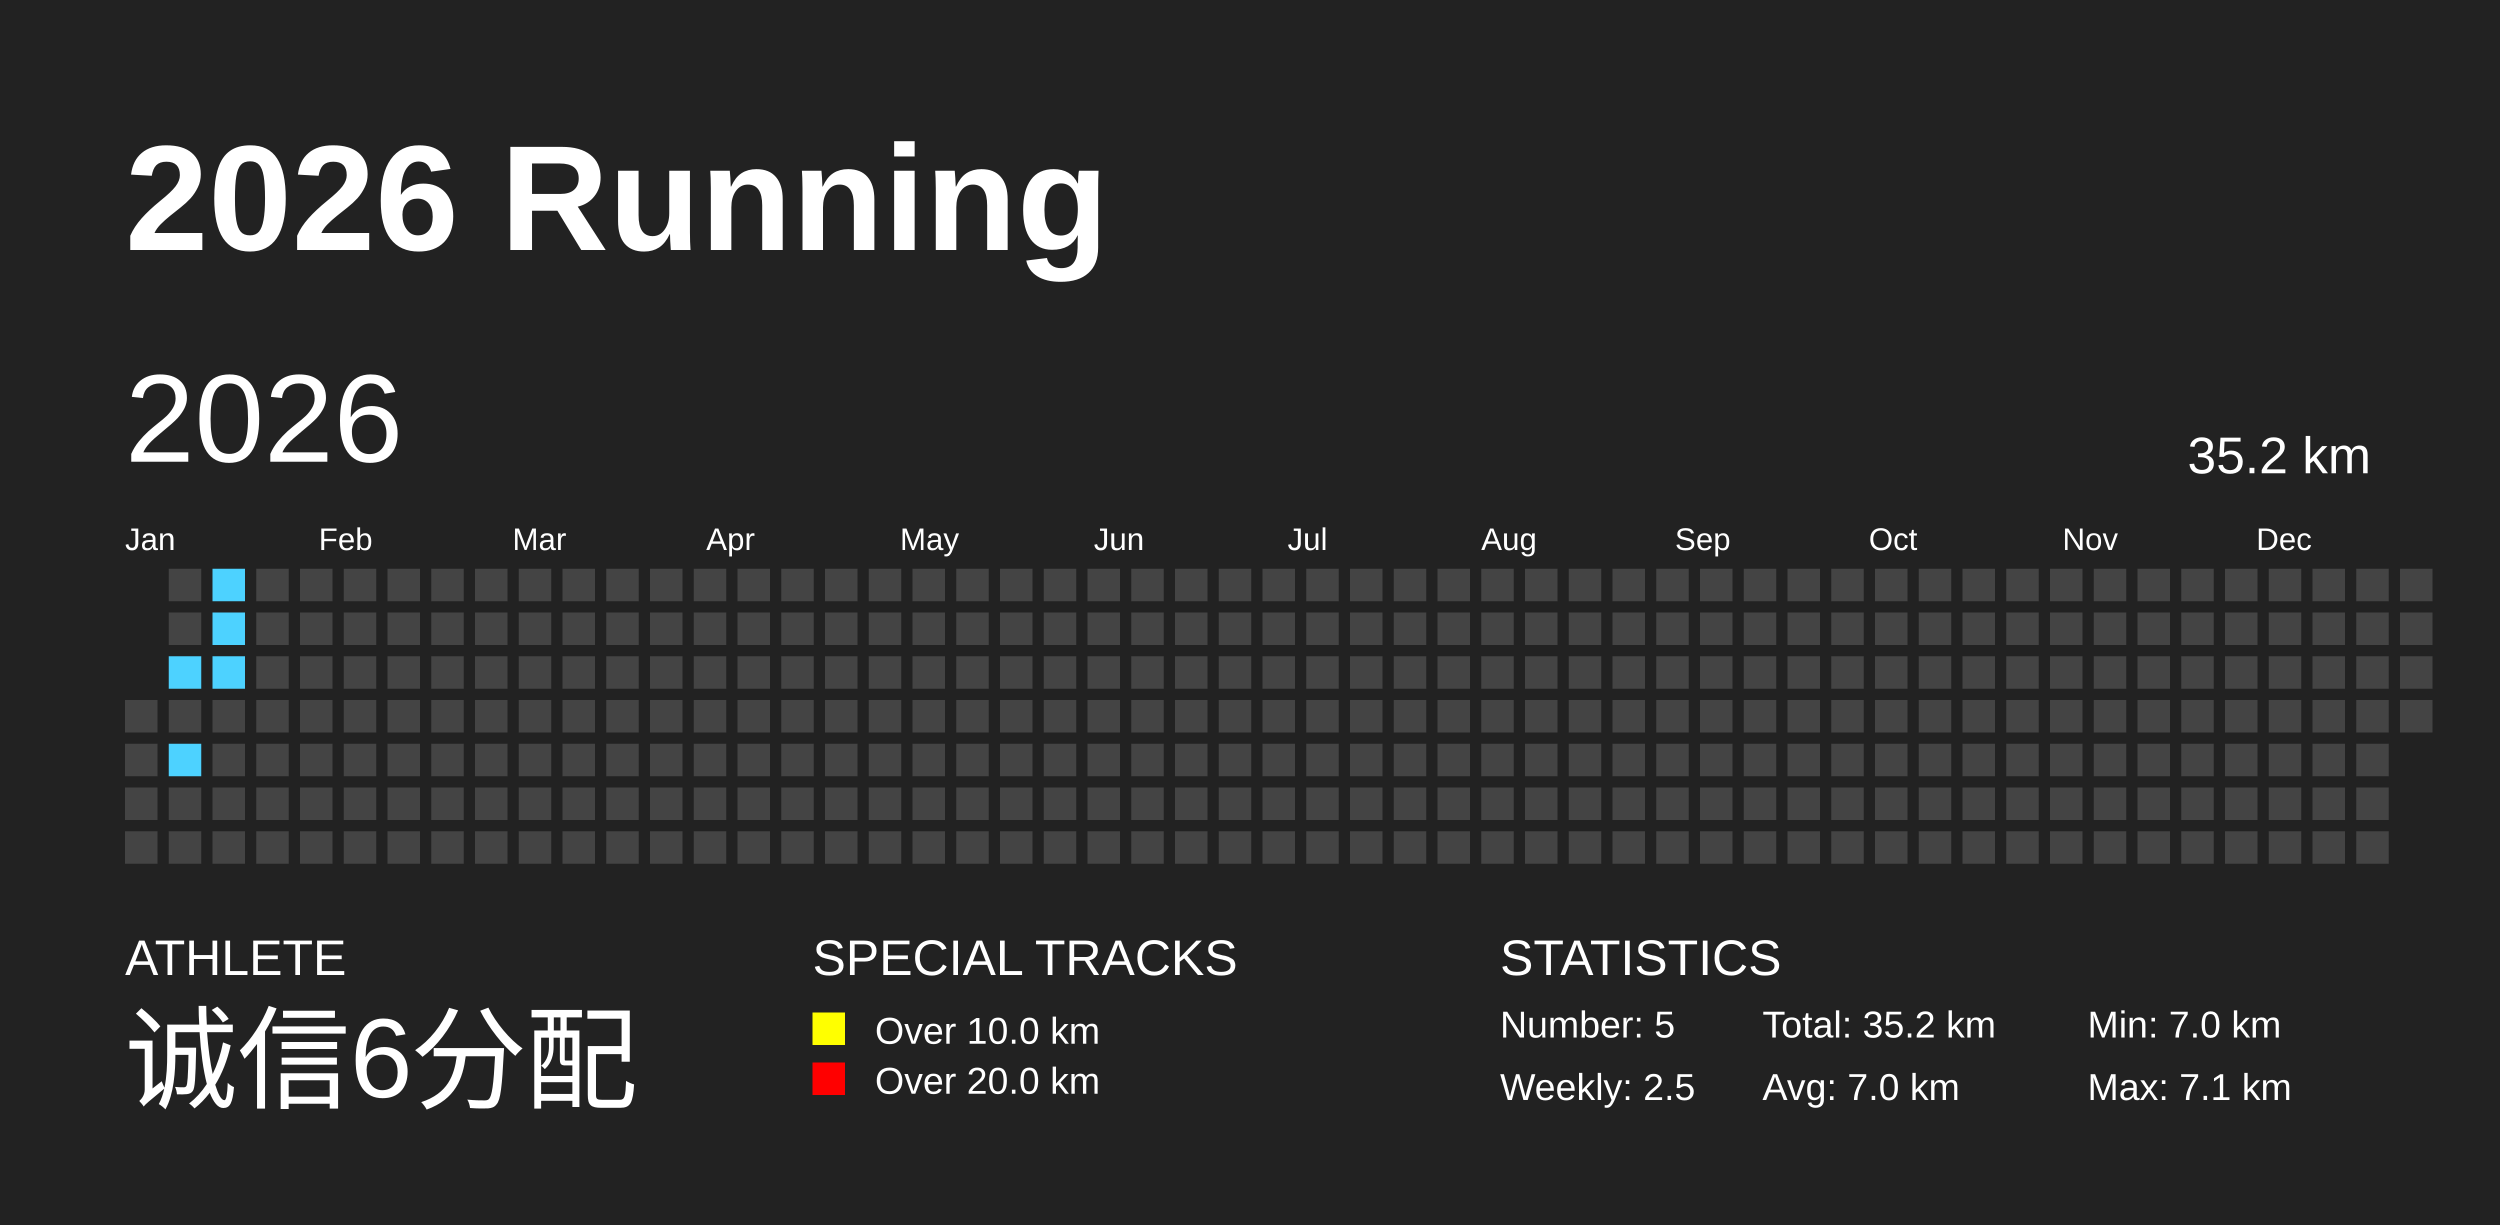
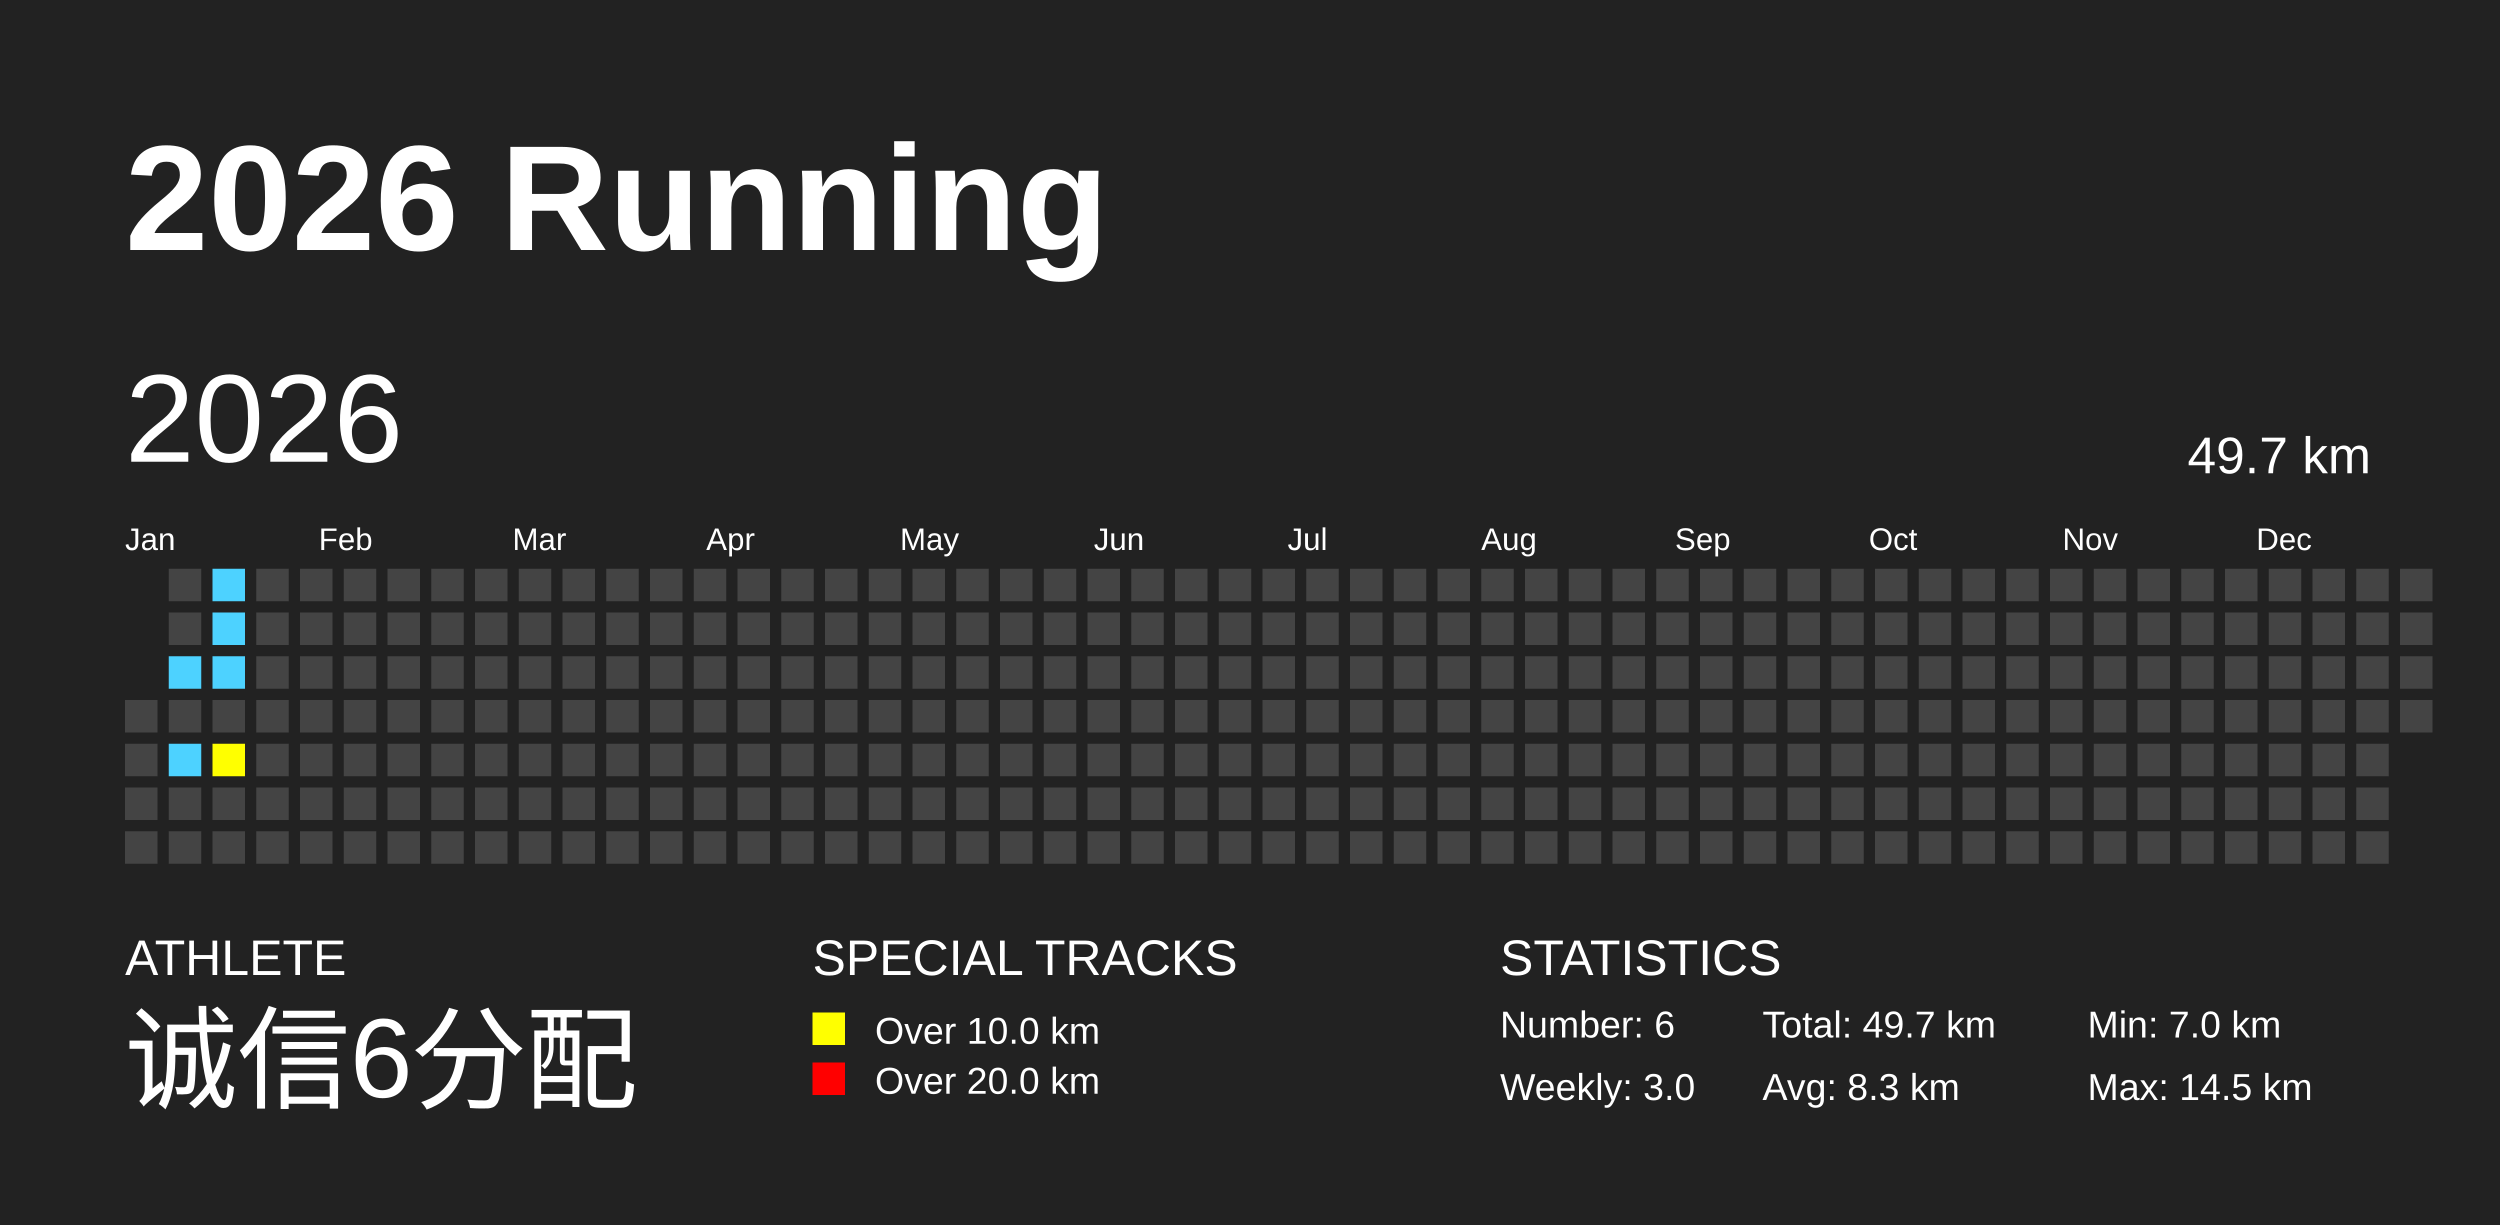
<svg xmlns="http://www.w3.org/2000/svg" baseProfile="full" height="98mm" version="1.1" viewBox="0,0,200,98" width="200mm">
  <defs />
  <rect fill="#222222" height="98" width="200" x="0" y="0" />
  <text fill="#FFFFFF" style="font-size:12px; font-family:Arial; font-weight:bold;" x="10" y="20">2026 Running</text>
  <text fill="#FFFFFF" style="font-size:4px; font-family:Arial" x="10" y="78">ATHLETE</text>
  <text fill="#FFFFFF" style="font-size:9px; font-family:Arial" x="10" y="88">诚信6分配</text>
  <text fill="#FFFFFF" style="font-size:4px; font-family:Arial" x="65" y="78">SPECIAL TRACKS</text>
  <rect fill="yellow" height="2.6" width="2.6" x="65" y="81" />
  <text fill="#FFFFFF" style="font-size:3px; font-family:Arial" x="70" y="83.5">Over 10.0 km</text>
  <rect fill="red" height="2.6" width="2.6" x="65" y="85" />
  <text fill="#FFFFFF" style="font-size:3px; font-family:Arial" x="70" y="87.5">Over 20.0 km</text>
  <text fill="#FFFFFF" style="font-size:4px; font-family:Arial" x="120" y="78">STATISTICS</text>
-   <text fill="#FFFFFF" style="font-size:3px; font-family:Arial" x="120" y="83">Number: 5</text>
-   <text fill="#FFFFFF" style="font-size:3px; font-family:Arial" x="120" y="88">Weekly: 2.5</text>
-   <text fill="#FFFFFF" style="font-size:3px; font-family:Arial" x="141" y="83">Total: 35.2 km</text>
-   <text fill="#FFFFFF" style="font-size:3px; font-family:Arial" x="141" y="88">Avg: 7.0 km</text>
+   <text fill="#FFFFFF" style="font-size:3px; font-family:Arial" x="120" y="83">Number: 6</text>
+   <text fill="#FFFFFF" style="font-size:3px; font-family:Arial" x="120" y="88">Weekly: 3.0</text>
+   <text fill="#FFFFFF" style="font-size:3px; font-family:Arial" x="141" y="83">Total: 49.7 km</text>
+   <text fill="#FFFFFF" style="font-size:3px; font-family:Arial" x="141" y="88">Avg: 8.3 km</text>
  <text fill="#FFFFFF" style="font-size:3px; font-family:Arial" x="167" y="83">Min: 7.0 km</text>
-   <text fill="#FFFFFF" style="font-size:3px; font-family:Arial" x="167" y="88">Max: 7.1 km</text>
+   <text fill="#FFFFFF" style="font-size:3px; font-family:Arial" x="167" y="88">Max: 14.5 km</text>
  <text dominant-baseline="hanging" fill="#FFFFFF" style="font-size:10.0px; font-family:Arial;" x="10" y="30">2026</text>
-   <text dominant-baseline="hanging" fill="#FFFFFF" style="font-size:4.125px; font-family:Arial;" x="175" y="35">35.2 km</text>
+   <text dominant-baseline="hanging" fill="#FFFFFF" style="font-size:4.125px; font-family:Arial;" x="175" y="35">49.7 km</text>
  <text fill="#FFFFFF" style="font-size:2.5px; font-family:Arial" x="10.0" y="44">Jan</text>
  <text fill="#FFFFFF" style="font-size:2.5px; font-family:Arial" x="25.5" y="44">Feb</text>
  <text fill="#FFFFFF" style="font-size:2.5px; font-family:Arial" x="41.0" y="44">Mar</text>
  <text fill="#FFFFFF" style="font-size:2.5px; font-family:Arial" x="56.5" y="44">Apr</text>
  <text fill="#FFFFFF" style="font-size:2.5px; font-family:Arial" x="72.0" y="44">May</text>
  <text fill="#FFFFFF" style="font-size:2.5px; font-family:Arial" x="87.5" y="44">Jun</text>
  <text fill="#FFFFFF" style="font-size:2.5px; font-family:Arial" x="103.0" y="44">Jul</text>
  <text fill="#FFFFFF" style="font-size:2.5px; font-family:Arial" x="118.5" y="44">Aug</text>
  <text fill="#FFFFFF" style="font-size:2.5px; font-family:Arial" x="134.0" y="44">Sep</text>
  <text fill="#FFFFFF" style="font-size:2.5px; font-family:Arial" x="149.5" y="44">Oct</text>
  <text fill="#FFFFFF" style="font-size:2.5px; font-family:Arial" x="165.0" y="44">Nov</text>
  <text fill="#FFFFFF" style="font-size:2.5px; font-family:Arial" x="180.5" y="44">Dec</text>
  <rect fill="#444444" height="2.6" width="2.6" x="10.0" y="56.0" />
  <rect fill="#444444" height="2.6" width="2.6" x="10.0" y="59.5" />
  <rect fill="#444444" height="2.6" width="2.6" x="10.0" y="63.0" />
  <rect fill="#444444" height="2.6" width="2.6" x="10.0" y="66.5" />
  <rect fill="#444444" height="2.6" width="2.6" x="13.5" y="45.5" />
  <rect fill="#444444" height="2.6" width="2.6" x="13.5" y="49.0" />
  <rect fill="#4DD2FF" height="2.6" width="2.6" x="13.5" y="52.5" />
  <rect fill="#444444" height="2.6" width="2.6" x="13.5" y="56.0" />
  <rect fill="#4DD2FF" height="2.6" width="2.6" x="13.5" y="59.5" />
  <rect fill="#444444" height="2.6" width="2.6" x="13.5" y="63.0" />
  <rect fill="#444444" height="2.6" width="2.6" x="13.5" y="66.5" />
  <rect fill="#4DD2FF" height="2.6" width="2.6" x="17.0" y="45.5" />
  <rect fill="#4DD2FF" height="2.6" width="2.6" x="17.0" y="49.0" />
  <rect fill="#4DD2FF" height="2.6" width="2.6" x="17.0" y="52.5" />
  <rect fill="#444444" height="2.6" width="2.6" x="17.0" y="56.0" />
-   <rect fill="#444444" height="2.6" width="2.6" x="17.0" y="59.5" />
+   <rect fill="yellow" height="2.6" width="2.6" x="17.0" y="59.5" />
  <rect fill="#444444" height="2.6" width="2.6" x="17.0" y="63.0" />
  <rect fill="#444444" height="2.6" width="2.6" x="17.0" y="66.5" />
  <rect fill="#444444" height="2.6" width="2.6" x="20.5" y="45.5" />
  <rect fill="#444444" height="2.6" width="2.6" x="20.5" y="49.0" />
  <rect fill="#444444" height="2.6" width="2.6" x="20.5" y="52.5" />
  <rect fill="#444444" height="2.6" width="2.6" x="20.5" y="56.0" />
  <rect fill="#444444" height="2.6" width="2.6" x="20.5" y="59.5" />
  <rect fill="#444444" height="2.6" width="2.6" x="20.5" y="63.0" />
  <rect fill="#444444" height="2.6" width="2.6" x="20.5" y="66.5" />
  <rect fill="#444444" height="2.6" width="2.6" x="24.0" y="45.5" />
  <rect fill="#444444" height="2.6" width="2.6" x="24.0" y="49.0" />
  <rect fill="#444444" height="2.6" width="2.6" x="24.0" y="52.5" />
  <rect fill="#444444" height="2.6" width="2.6" x="24.0" y="56.0" />
  <rect fill="#444444" height="2.6" width="2.6" x="24.0" y="59.5" />
  <rect fill="#444444" height="2.6" width="2.6" x="24.0" y="63.0" />
  <rect fill="#444444" height="2.6" width="2.6" x="24.0" y="66.5" />
  <rect fill="#444444" height="2.6" width="2.6" x="27.5" y="45.5" />
  <rect fill="#444444" height="2.6" width="2.6" x="27.5" y="49.0" />
  <rect fill="#444444" height="2.6" width="2.6" x="27.5" y="52.5" />
  <rect fill="#444444" height="2.6" width="2.6" x="27.5" y="56.0" />
  <rect fill="#444444" height="2.6" width="2.6" x="27.5" y="59.5" />
  <rect fill="#444444" height="2.6" width="2.6" x="27.5" y="63.0" />
  <rect fill="#444444" height="2.6" width="2.6" x="27.5" y="66.5" />
  <rect fill="#444444" height="2.6" width="2.6" x="31.0" y="45.5" />
  <rect fill="#444444" height="2.6" width="2.6" x="31.0" y="49.0" />
  <rect fill="#444444" height="2.6" width="2.6" x="31.0" y="52.5" />
  <rect fill="#444444" height="2.6" width="2.6" x="31.0" y="56.0" />
  <rect fill="#444444" height="2.6" width="2.6" x="31.0" y="59.5" />
  <rect fill="#444444" height="2.6" width="2.6" x="31.0" y="63.0" />
  <rect fill="#444444" height="2.6" width="2.6" x="31.0" y="66.5" />
  <rect fill="#444444" height="2.6" width="2.6" x="34.5" y="45.5" />
  <rect fill="#444444" height="2.6" width="2.6" x="34.5" y="49.0" />
  <rect fill="#444444" height="2.6" width="2.6" x="34.5" y="52.5" />
  <rect fill="#444444" height="2.6" width="2.6" x="34.5" y="56.0" />
  <rect fill="#444444" height="2.6" width="2.6" x="34.5" y="59.5" />
  <rect fill="#444444" height="2.6" width="2.6" x="34.5" y="63.0" />
  <rect fill="#444444" height="2.6" width="2.6" x="34.5" y="66.5" />
  <rect fill="#444444" height="2.6" width="2.6" x="38.0" y="45.5" />
  <rect fill="#444444" height="2.6" width="2.6" x="38.0" y="49.0" />
  <rect fill="#444444" height="2.6" width="2.6" x="38.0" y="52.5" />
  <rect fill="#444444" height="2.6" width="2.6" x="38.0" y="56.0" />
  <rect fill="#444444" height="2.6" width="2.6" x="38.0" y="59.5" />
  <rect fill="#444444" height="2.6" width="2.6" x="38.0" y="63.0" />
  <rect fill="#444444" height="2.6" width="2.6" x="38.0" y="66.5" />
  <rect fill="#444444" height="2.6" width="2.6" x="41.5" y="45.5" />
  <rect fill="#444444" height="2.6" width="2.6" x="41.5" y="49.0" />
  <rect fill="#444444" height="2.6" width="2.6" x="41.5" y="52.5" />
  <rect fill="#444444" height="2.6" width="2.6" x="41.5" y="56.0" />
  <rect fill="#444444" height="2.6" width="2.6" x="41.5" y="59.5" />
  <rect fill="#444444" height="2.6" width="2.6" x="41.5" y="63.0" />
  <rect fill="#444444" height="2.6" width="2.6" x="41.5" y="66.5" />
  <rect fill="#444444" height="2.6" width="2.6" x="45.0" y="45.5" />
  <rect fill="#444444" height="2.6" width="2.6" x="45.0" y="49.0" />
  <rect fill="#444444" height="2.6" width="2.6" x="45.0" y="52.5" />
  <rect fill="#444444" height="2.6" width="2.6" x="45.0" y="56.0" />
  <rect fill="#444444" height="2.6" width="2.6" x="45.0" y="59.5" />
  <rect fill="#444444" height="2.6" width="2.6" x="45.0" y="63.0" />
  <rect fill="#444444" height="2.6" width="2.6" x="45.0" y="66.5" />
  <rect fill="#444444" height="2.6" width="2.6" x="48.5" y="45.5" />
  <rect fill="#444444" height="2.6" width="2.6" x="48.5" y="49.0" />
  <rect fill="#444444" height="2.6" width="2.6" x="48.5" y="52.5" />
  <rect fill="#444444" height="2.6" width="2.6" x="48.5" y="56.0" />
  <rect fill="#444444" height="2.6" width="2.6" x="48.5" y="59.5" />
  <rect fill="#444444" height="2.6" width="2.6" x="48.5" y="63.0" />
  <rect fill="#444444" height="2.6" width="2.6" x="48.5" y="66.5" />
  <rect fill="#444444" height="2.6" width="2.6" x="52.0" y="45.5" />
  <rect fill="#444444" height="2.6" width="2.6" x="52.0" y="49.0" />
  <rect fill="#444444" height="2.6" width="2.6" x="52.0" y="52.5" />
  <rect fill="#444444" height="2.6" width="2.6" x="52.0" y="56.0" />
  <rect fill="#444444" height="2.6" width="2.6" x="52.0" y="59.5" />
  <rect fill="#444444" height="2.6" width="2.6" x="52.0" y="63.0" />
  <rect fill="#444444" height="2.6" width="2.6" x="52.0" y="66.5" />
  <rect fill="#444444" height="2.6" width="2.6" x="55.5" y="45.5" />
  <rect fill="#444444" height="2.6" width="2.6" x="55.5" y="49.0" />
  <rect fill="#444444" height="2.6" width="2.6" x="55.5" y="52.5" />
  <rect fill="#444444" height="2.6" width="2.6" x="55.5" y="56.0" />
  <rect fill="#444444" height="2.6" width="2.6" x="55.5" y="59.5" />
  <rect fill="#444444" height="2.6" width="2.6" x="55.5" y="63.0" />
  <rect fill="#444444" height="2.6" width="2.6" x="55.5" y="66.5" />
  <rect fill="#444444" height="2.6" width="2.6" x="59.0" y="45.5" />
  <rect fill="#444444" height="2.6" width="2.6" x="59.0" y="49.0" />
  <rect fill="#444444" height="2.6" width="2.6" x="59.0" y="52.5" />
  <rect fill="#444444" height="2.6" width="2.6" x="59.0" y="56.0" />
  <rect fill="#444444" height="2.6" width="2.6" x="59.0" y="59.5" />
  <rect fill="#444444" height="2.6" width="2.6" x="59.0" y="63.0" />
  <rect fill="#444444" height="2.6" width="2.6" x="59.0" y="66.5" />
  <rect fill="#444444" height="2.6" width="2.6" x="62.5" y="45.5" />
  <rect fill="#444444" height="2.6" width="2.6" x="62.5" y="49.0" />
  <rect fill="#444444" height="2.6" width="2.6" x="62.5" y="52.5" />
  <rect fill="#444444" height="2.6" width="2.6" x="62.5" y="56.0" />
  <rect fill="#444444" height="2.6" width="2.6" x="62.5" y="59.5" />
  <rect fill="#444444" height="2.6" width="2.6" x="62.5" y="63.0" />
  <rect fill="#444444" height="2.6" width="2.6" x="62.5" y="66.5" />
  <rect fill="#444444" height="2.6" width="2.6" x="66.0" y="45.5" />
  <rect fill="#444444" height="2.6" width="2.6" x="66.0" y="49.0" />
  <rect fill="#444444" height="2.6" width="2.6" x="66.0" y="52.5" />
  <rect fill="#444444" height="2.6" width="2.6" x="66.0" y="56.0" />
  <rect fill="#444444" height="2.6" width="2.6" x="66.0" y="59.5" />
  <rect fill="#444444" height="2.6" width="2.6" x="66.0" y="63.0" />
  <rect fill="#444444" height="2.6" width="2.6" x="66.0" y="66.5" />
  <rect fill="#444444" height="2.6" width="2.6" x="69.5" y="45.5" />
  <rect fill="#444444" height="2.6" width="2.6" x="69.5" y="49.0" />
  <rect fill="#444444" height="2.6" width="2.6" x="69.5" y="52.5" />
  <rect fill="#444444" height="2.6" width="2.6" x="69.5" y="56.0" />
  <rect fill="#444444" height="2.6" width="2.6" x="69.5" y="59.5" />
  <rect fill="#444444" height="2.6" width="2.6" x="69.5" y="63.0" />
  <rect fill="#444444" height="2.6" width="2.6" x="69.5" y="66.5" />
  <rect fill="#444444" height="2.6" width="2.6" x="73.0" y="45.5" />
  <rect fill="#444444" height="2.6" width="2.6" x="73.0" y="49.0" />
  <rect fill="#444444" height="2.6" width="2.6" x="73.0" y="52.5" />
  <rect fill="#444444" height="2.6" width="2.6" x="73.0" y="56.0" />
  <rect fill="#444444" height="2.6" width="2.6" x="73.0" y="59.5" />
  <rect fill="#444444" height="2.6" width="2.6" x="73.0" y="63.0" />
  <rect fill="#444444" height="2.6" width="2.6" x="73.0" y="66.5" />
  <rect fill="#444444" height="2.6" width="2.6" x="76.5" y="45.5" />
  <rect fill="#444444" height="2.6" width="2.6" x="76.5" y="49.0" />
  <rect fill="#444444" height="2.6" width="2.6" x="76.5" y="52.5" />
  <rect fill="#444444" height="2.6" width="2.6" x="76.5" y="56.0" />
  <rect fill="#444444" height="2.6" width="2.6" x="76.5" y="59.5" />
  <rect fill="#444444" height="2.6" width="2.6" x="76.5" y="63.0" />
  <rect fill="#444444" height="2.6" width="2.6" x="76.5" y="66.5" />
  <rect fill="#444444" height="2.6" width="2.6" x="80.0" y="45.5" />
  <rect fill="#444444" height="2.6" width="2.6" x="80.0" y="49.0" />
  <rect fill="#444444" height="2.6" width="2.6" x="80.0" y="52.5" />
  <rect fill="#444444" height="2.6" width="2.6" x="80.0" y="56.0" />
  <rect fill="#444444" height="2.6" width="2.6" x="80.0" y="59.5" />
  <rect fill="#444444" height="2.6" width="2.6" x="80.0" y="63.0" />
  <rect fill="#444444" height="2.6" width="2.6" x="80.0" y="66.5" />
  <rect fill="#444444" height="2.6" width="2.6" x="83.5" y="45.5" />
  <rect fill="#444444" height="2.6" width="2.6" x="83.5" y="49.0" />
  <rect fill="#444444" height="2.6" width="2.6" x="83.5" y="52.5" />
  <rect fill="#444444" height="2.6" width="2.6" x="83.5" y="56.0" />
  <rect fill="#444444" height="2.6" width="2.6" x="83.5" y="59.5" />
  <rect fill="#444444" height="2.6" width="2.6" x="83.5" y="63.0" />
  <rect fill="#444444" height="2.6" width="2.6" x="83.5" y="66.5" />
  <rect fill="#444444" height="2.6" width="2.6" x="87.0" y="45.5" />
  <rect fill="#444444" height="2.6" width="2.6" x="87.0" y="49.0" />
  <rect fill="#444444" height="2.6" width="2.6" x="87.0" y="52.5" />
  <rect fill="#444444" height="2.6" width="2.6" x="87.0" y="56.0" />
  <rect fill="#444444" height="2.6" width="2.6" x="87.0" y="59.5" />
  <rect fill="#444444" height="2.6" width="2.6" x="87.0" y="63.0" />
  <rect fill="#444444" height="2.6" width="2.6" x="87.0" y="66.5" />
  <rect fill="#444444" height="2.6" width="2.6" x="90.5" y="45.5" />
  <rect fill="#444444" height="2.6" width="2.6" x="90.5" y="49.0" />
  <rect fill="#444444" height="2.6" width="2.6" x="90.5" y="52.5" />
  <rect fill="#444444" height="2.6" width="2.6" x="90.5" y="56.0" />
  <rect fill="#444444" height="2.6" width="2.6" x="90.5" y="59.5" />
  <rect fill="#444444" height="2.6" width="2.6" x="90.5" y="63.0" />
  <rect fill="#444444" height="2.6" width="2.6" x="90.5" y="66.5" />
  <rect fill="#444444" height="2.6" width="2.6" x="94.0" y="45.5" />
  <rect fill="#444444" height="2.6" width="2.6" x="94.0" y="49.0" />
  <rect fill="#444444" height="2.6" width="2.6" x="94.0" y="52.5" />
  <rect fill="#444444" height="2.6" width="2.6" x="94.0" y="56.0" />
  <rect fill="#444444" height="2.6" width="2.6" x="94.0" y="59.5" />
  <rect fill="#444444" height="2.6" width="2.6" x="94.0" y="63.0" />
  <rect fill="#444444" height="2.6" width="2.6" x="94.0" y="66.5" />
  <rect fill="#444444" height="2.6" width="2.6" x="97.5" y="45.5" />
  <rect fill="#444444" height="2.6" width="2.6" x="97.5" y="49.0" />
  <rect fill="#444444" height="2.6" width="2.6" x="97.5" y="52.5" />
  <rect fill="#444444" height="2.6" width="2.6" x="97.5" y="56.0" />
  <rect fill="#444444" height="2.6" width="2.6" x="97.5" y="59.5" />
  <rect fill="#444444" height="2.6" width="2.6" x="97.5" y="63.0" />
  <rect fill="#444444" height="2.6" width="2.6" x="97.5" y="66.5" />
  <rect fill="#444444" height="2.6" width="2.6" x="101.0" y="45.5" />
  <rect fill="#444444" height="2.6" width="2.6" x="101.0" y="49.0" />
  <rect fill="#444444" height="2.6" width="2.6" x="101.0" y="52.5" />
  <rect fill="#444444" height="2.6" width="2.6" x="101.0" y="56.0" />
  <rect fill="#444444" height="2.6" width="2.6" x="101.0" y="59.5" />
  <rect fill="#444444" height="2.6" width="2.6" x="101.0" y="63.0" />
  <rect fill="#444444" height="2.6" width="2.6" x="101.0" y="66.5" />
  <rect fill="#444444" height="2.6" width="2.6" x="104.5" y="45.5" />
  <rect fill="#444444" height="2.6" width="2.6" x="104.5" y="49.0" />
  <rect fill="#444444" height="2.6" width="2.6" x="104.5" y="52.5" />
  <rect fill="#444444" height="2.6" width="2.6" x="104.5" y="56.0" />
  <rect fill="#444444" height="2.6" width="2.6" x="104.5" y="59.5" />
  <rect fill="#444444" height="2.6" width="2.6" x="104.5" y="63.0" />
  <rect fill="#444444" height="2.6" width="2.6" x="104.5" y="66.5" />
  <rect fill="#444444" height="2.6" width="2.6" x="108.0" y="45.5" />
  <rect fill="#444444" height="2.6" width="2.6" x="108.0" y="49.0" />
  <rect fill="#444444" height="2.6" width="2.6" x="108.0" y="52.5" />
  <rect fill="#444444" height="2.6" width="2.6" x="108.0" y="56.0" />
  <rect fill="#444444" height="2.6" width="2.6" x="108.0" y="59.5" />
  <rect fill="#444444" height="2.6" width="2.6" x="108.0" y="63.0" />
  <rect fill="#444444" height="2.6" width="2.6" x="108.0" y="66.5" />
  <rect fill="#444444" height="2.6" width="2.6" x="111.5" y="45.5" />
  <rect fill="#444444" height="2.6" width="2.6" x="111.5" y="49.0" />
  <rect fill="#444444" height="2.6" width="2.6" x="111.5" y="52.5" />
  <rect fill="#444444" height="2.6" width="2.6" x="111.5" y="56.0" />
  <rect fill="#444444" height="2.6" width="2.6" x="111.5" y="59.5" />
  <rect fill="#444444" height="2.6" width="2.6" x="111.5" y="63.0" />
  <rect fill="#444444" height="2.6" width="2.6" x="111.5" y="66.5" />
  <rect fill="#444444" height="2.6" width="2.6" x="115.0" y="45.5" />
  <rect fill="#444444" height="2.6" width="2.6" x="115.0" y="49.0" />
  <rect fill="#444444" height="2.6" width="2.6" x="115.0" y="52.5" />
  <rect fill="#444444" height="2.6" width="2.6" x="115.0" y="56.0" />
  <rect fill="#444444" height="2.6" width="2.6" x="115.0" y="59.5" />
  <rect fill="#444444" height="2.6" width="2.6" x="115.0" y="63.0" />
  <rect fill="#444444" height="2.6" width="2.6" x="115.0" y="66.5" />
  <rect fill="#444444" height="2.6" width="2.6" x="118.5" y="45.5" />
  <rect fill="#444444" height="2.6" width="2.6" x="118.5" y="49.0" />
  <rect fill="#444444" height="2.6" width="2.6" x="118.5" y="52.5" />
  <rect fill="#444444" height="2.6" width="2.6" x="118.5" y="56.0" />
  <rect fill="#444444" height="2.6" width="2.6" x="118.5" y="59.5" />
  <rect fill="#444444" height="2.6" width="2.6" x="118.5" y="63.0" />
  <rect fill="#444444" height="2.6" width="2.6" x="118.5" y="66.5" />
  <rect fill="#444444" height="2.6" width="2.6" x="122.0" y="45.5" />
  <rect fill="#444444" height="2.6" width="2.6" x="122.0" y="49.0" />
  <rect fill="#444444" height="2.6" width="2.6" x="122.0" y="52.5" />
  <rect fill="#444444" height="2.6" width="2.6" x="122.0" y="56.0" />
  <rect fill="#444444" height="2.6" width="2.6" x="122.0" y="59.5" />
  <rect fill="#444444" height="2.6" width="2.6" x="122.0" y="63.0" />
  <rect fill="#444444" height="2.6" width="2.6" x="122.0" y="66.5" />
  <rect fill="#444444" height="2.6" width="2.6" x="125.5" y="45.5" />
  <rect fill="#444444" height="2.6" width="2.6" x="125.5" y="49.0" />
  <rect fill="#444444" height="2.6" width="2.6" x="125.5" y="52.5" />
  <rect fill="#444444" height="2.6" width="2.6" x="125.5" y="56.0" />
  <rect fill="#444444" height="2.6" width="2.6" x="125.5" y="59.5" />
  <rect fill="#444444" height="2.6" width="2.6" x="125.5" y="63.0" />
  <rect fill="#444444" height="2.6" width="2.6" x="125.5" y="66.5" />
  <rect fill="#444444" height="2.6" width="2.6" x="129.0" y="45.5" />
  <rect fill="#444444" height="2.6" width="2.6" x="129.0" y="49.0" />
  <rect fill="#444444" height="2.6" width="2.6" x="129.0" y="52.5" />
  <rect fill="#444444" height="2.6" width="2.6" x="129.0" y="56.0" />
  <rect fill="#444444" height="2.6" width="2.6" x="129.0" y="59.5" />
  <rect fill="#444444" height="2.6" width="2.6" x="129.0" y="63.0" />
  <rect fill="#444444" height="2.6" width="2.6" x="129.0" y="66.5" />
  <rect fill="#444444" height="2.6" width="2.6" x="132.5" y="45.5" />
  <rect fill="#444444" height="2.6" width="2.6" x="132.5" y="49.0" />
  <rect fill="#444444" height="2.6" width="2.6" x="132.5" y="52.5" />
  <rect fill="#444444" height="2.6" width="2.6" x="132.5" y="56.0" />
  <rect fill="#444444" height="2.6" width="2.6" x="132.5" y="59.5" />
  <rect fill="#444444" height="2.6" width="2.6" x="132.5" y="63.0" />
  <rect fill="#444444" height="2.6" width="2.6" x="132.5" y="66.5" />
  <rect fill="#444444" height="2.6" width="2.6" x="136.0" y="45.5" />
  <rect fill="#444444" height="2.6" width="2.6" x="136.0" y="49.0" />
  <rect fill="#444444" height="2.6" width="2.6" x="136.0" y="52.5" />
  <rect fill="#444444" height="2.6" width="2.6" x="136.0" y="56.0" />
  <rect fill="#444444" height="2.6" width="2.6" x="136.0" y="59.5" />
  <rect fill="#444444" height="2.6" width="2.6" x="136.0" y="63.0" />
  <rect fill="#444444" height="2.6" width="2.6" x="136.0" y="66.5" />
  <rect fill="#444444" height="2.6" width="2.6" x="139.5" y="45.5" />
  <rect fill="#444444" height="2.6" width="2.6" x="139.5" y="49.0" />
  <rect fill="#444444" height="2.6" width="2.6" x="139.5" y="52.5" />
  <rect fill="#444444" height="2.6" width="2.6" x="139.5" y="56.0" />
  <rect fill="#444444" height="2.6" width="2.6" x="139.5" y="59.5" />
  <rect fill="#444444" height="2.6" width="2.6" x="139.5" y="63.0" />
  <rect fill="#444444" height="2.6" width="2.6" x="139.5" y="66.5" />
  <rect fill="#444444" height="2.6" width="2.6" x="143.0" y="45.5" />
  <rect fill="#444444" height="2.6" width="2.6" x="143.0" y="49.0" />
  <rect fill="#444444" height="2.6" width="2.6" x="143.0" y="52.5" />
  <rect fill="#444444" height="2.6" width="2.6" x="143.0" y="56.0" />
  <rect fill="#444444" height="2.6" width="2.6" x="143.0" y="59.5" />
  <rect fill="#444444" height="2.6" width="2.6" x="143.0" y="63.0" />
  <rect fill="#444444" height="2.6" width="2.6" x="143.0" y="66.5" />
  <rect fill="#444444" height="2.6" width="2.6" x="146.5" y="45.5" />
  <rect fill="#444444" height="2.6" width="2.6" x="146.5" y="49.0" />
  <rect fill="#444444" height="2.6" width="2.6" x="146.5" y="52.5" />
  <rect fill="#444444" height="2.6" width="2.6" x="146.5" y="56.0" />
  <rect fill="#444444" height="2.6" width="2.6" x="146.5" y="59.5" />
  <rect fill="#444444" height="2.6" width="2.6" x="146.5" y="63.0" />
  <rect fill="#444444" height="2.6" width="2.6" x="146.5" y="66.5" />
  <rect fill="#444444" height="2.6" width="2.6" x="150.0" y="45.5" />
  <rect fill="#444444" height="2.6" width="2.6" x="150.0" y="49.0" />
  <rect fill="#444444" height="2.6" width="2.6" x="150.0" y="52.5" />
  <rect fill="#444444" height="2.6" width="2.6" x="150.0" y="56.0" />
  <rect fill="#444444" height="2.6" width="2.6" x="150.0" y="59.5" />
  <rect fill="#444444" height="2.6" width="2.6" x="150.0" y="63.0" />
  <rect fill="#444444" height="2.6" width="2.6" x="150.0" y="66.5" />
  <rect fill="#444444" height="2.6" width="2.6" x="153.5" y="45.5" />
  <rect fill="#444444" height="2.6" width="2.6" x="153.5" y="49.0" />
  <rect fill="#444444" height="2.6" width="2.6" x="153.5" y="52.5" />
  <rect fill="#444444" height="2.6" width="2.6" x="153.5" y="56.0" />
  <rect fill="#444444" height="2.6" width="2.6" x="153.5" y="59.5" />
  <rect fill="#444444" height="2.6" width="2.6" x="153.5" y="63.0" />
  <rect fill="#444444" height="2.6" width="2.6" x="153.5" y="66.5" />
  <rect fill="#444444" height="2.6" width="2.6" x="157.0" y="45.5" />
  <rect fill="#444444" height="2.6" width="2.6" x="157.0" y="49.0" />
  <rect fill="#444444" height="2.6" width="2.6" x="157.0" y="52.5" />
  <rect fill="#444444" height="2.6" width="2.6" x="157.0" y="56.0" />
  <rect fill="#444444" height="2.6" width="2.6" x="157.0" y="59.5" />
  <rect fill="#444444" height="2.6" width="2.6" x="157.0" y="63.0" />
  <rect fill="#444444" height="2.6" width="2.6" x="157.0" y="66.5" />
  <rect fill="#444444" height="2.6" width="2.6" x="160.5" y="45.5" />
  <rect fill="#444444" height="2.6" width="2.6" x="160.5" y="49.0" />
  <rect fill="#444444" height="2.6" width="2.6" x="160.5" y="52.5" />
  <rect fill="#444444" height="2.6" width="2.6" x="160.5" y="56.0" />
  <rect fill="#444444" height="2.6" width="2.6" x="160.5" y="59.5" />
  <rect fill="#444444" height="2.6" width="2.6" x="160.5" y="63.0" />
  <rect fill="#444444" height="2.6" width="2.6" x="160.5" y="66.5" />
  <rect fill="#444444" height="2.6" width="2.6" x="164.0" y="45.5" />
  <rect fill="#444444" height="2.6" width="2.6" x="164.0" y="49.0" />
  <rect fill="#444444" height="2.6" width="2.6" x="164.0" y="52.5" />
  <rect fill="#444444" height="2.6" width="2.6" x="164.0" y="56.0" />
  <rect fill="#444444" height="2.6" width="2.6" x="164.0" y="59.5" />
  <rect fill="#444444" height="2.6" width="2.6" x="164.0" y="63.0" />
  <rect fill="#444444" height="2.6" width="2.6" x="164.0" y="66.5" />
  <rect fill="#444444" height="2.6" width="2.6" x="167.5" y="45.5" />
  <rect fill="#444444" height="2.6" width="2.6" x="167.5" y="49.0" />
  <rect fill="#444444" height="2.6" width="2.6" x="167.5" y="52.5" />
  <rect fill="#444444" height="2.6" width="2.6" x="167.5" y="56.0" />
  <rect fill="#444444" height="2.6" width="2.6" x="167.5" y="59.5" />
  <rect fill="#444444" height="2.6" width="2.6" x="167.5" y="63.0" />
  <rect fill="#444444" height="2.6" width="2.6" x="167.5" y="66.5" />
  <rect fill="#444444" height="2.6" width="2.6" x="171.0" y="45.5" />
  <rect fill="#444444" height="2.6" width="2.6" x="171.0" y="49.0" />
  <rect fill="#444444" height="2.6" width="2.6" x="171.0" y="52.5" />
  <rect fill="#444444" height="2.6" width="2.6" x="171.0" y="56.0" />
  <rect fill="#444444" height="2.6" width="2.6" x="171.0" y="59.5" />
  <rect fill="#444444" height="2.6" width="2.6" x="171.0" y="63.0" />
  <rect fill="#444444" height="2.6" width="2.6" x="171.0" y="66.5" />
  <rect fill="#444444" height="2.6" width="2.6" x="174.5" y="45.5" />
  <rect fill="#444444" height="2.6" width="2.6" x="174.5" y="49.0" />
  <rect fill="#444444" height="2.6" width="2.6" x="174.5" y="52.5" />
  <rect fill="#444444" height="2.6" width="2.6" x="174.5" y="56.0" />
  <rect fill="#444444" height="2.6" width="2.6" x="174.5" y="59.5" />
  <rect fill="#444444" height="2.6" width="2.6" x="174.5" y="63.0" />
  <rect fill="#444444" height="2.6" width="2.6" x="174.5" y="66.5" />
  <rect fill="#444444" height="2.6" width="2.6" x="178.0" y="45.5" />
  <rect fill="#444444" height="2.6" width="2.6" x="178.0" y="49.0" />
  <rect fill="#444444" height="2.6" width="2.6" x="178.0" y="52.5" />
  <rect fill="#444444" height="2.6" width="2.6" x="178.0" y="56.0" />
  <rect fill="#444444" height="2.6" width="2.6" x="178.0" y="59.5" />
  <rect fill="#444444" height="2.6" width="2.6" x="178.0" y="63.0" />
  <rect fill="#444444" height="2.6" width="2.6" x="178.0" y="66.5" />
  <rect fill="#444444" height="2.6" width="2.6" x="181.5" y="45.5" />
  <rect fill="#444444" height="2.6" width="2.6" x="181.5" y="49.0" />
  <rect fill="#444444" height="2.6" width="2.6" x="181.5" y="52.5" />
  <rect fill="#444444" height="2.6" width="2.6" x="181.5" y="56.0" />
  <rect fill="#444444" height="2.6" width="2.6" x="181.5" y="59.5" />
  <rect fill="#444444" height="2.6" width="2.6" x="181.5" y="63.0" />
  <rect fill="#444444" height="2.6" width="2.6" x="181.5" y="66.5" />
  <rect fill="#444444" height="2.6" width="2.6" x="185.0" y="45.5" />
  <rect fill="#444444" height="2.6" width="2.6" x="185.0" y="49.0" />
  <rect fill="#444444" height="2.6" width="2.6" x="185.0" y="52.5" />
  <rect fill="#444444" height="2.6" width="2.6" x="185.0" y="56.0" />
  <rect fill="#444444" height="2.6" width="2.6" x="185.0" y="59.5" />
  <rect fill="#444444" height="2.6" width="2.6" x="185.0" y="63.0" />
  <rect fill="#444444" height="2.6" width="2.6" x="185.0" y="66.5" />
  <rect fill="#444444" height="2.6" width="2.6" x="188.5" y="45.5" />
  <rect fill="#444444" height="2.6" width="2.6" x="188.5" y="49.0" />
  <rect fill="#444444" height="2.6" width="2.6" x="188.5" y="52.5" />
  <rect fill="#444444" height="2.6" width="2.6" x="188.5" y="56.0" />
  <rect fill="#444444" height="2.6" width="2.6" x="188.5" y="59.5" />
  <rect fill="#444444" height="2.6" width="2.6" x="188.5" y="63.0" />
  <rect fill="#444444" height="2.6" width="2.6" x="188.5" y="66.5" />
  <rect fill="#444444" height="2.6" width="2.6" x="192.0" y="45.5" />
  <rect fill="#444444" height="2.6" width="2.6" x="192.0" y="49.0" />
  <rect fill="#444444" height="2.6" width="2.6" x="192.0" y="52.5" />
  <rect fill="#444444" height="2.6" width="2.6" x="192.0" y="56.0" />
</svg>
